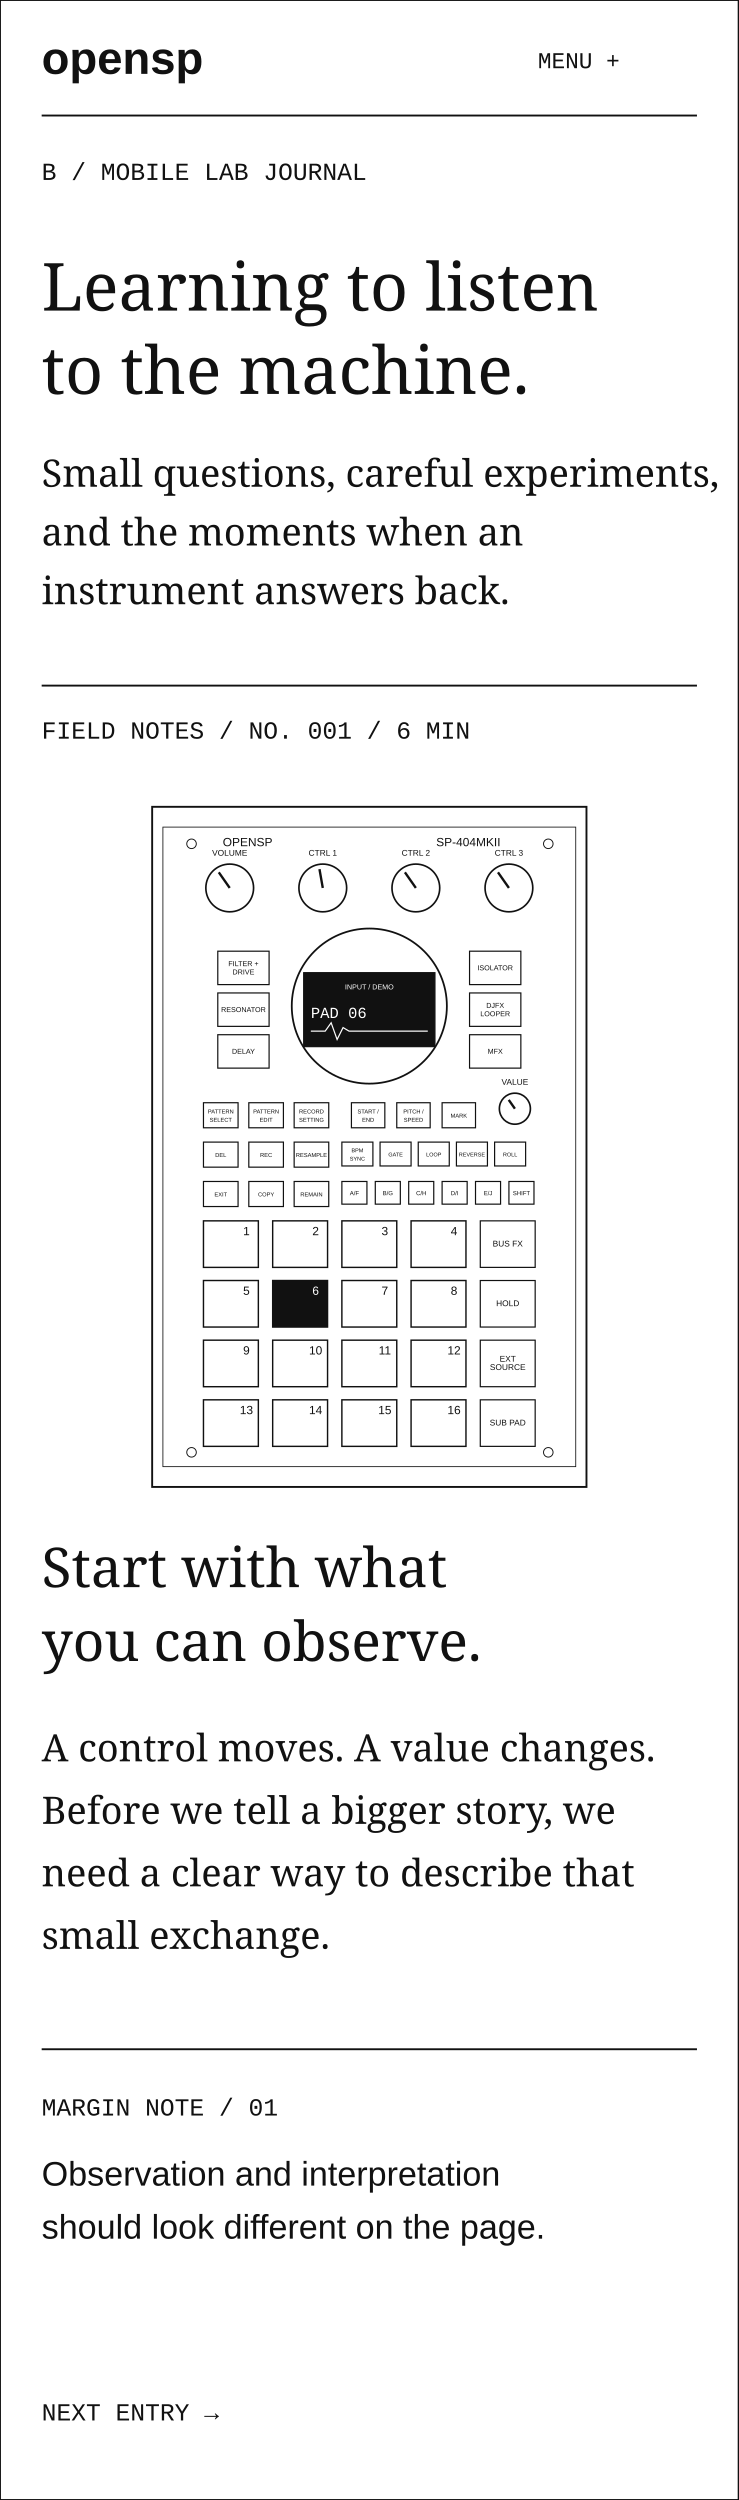
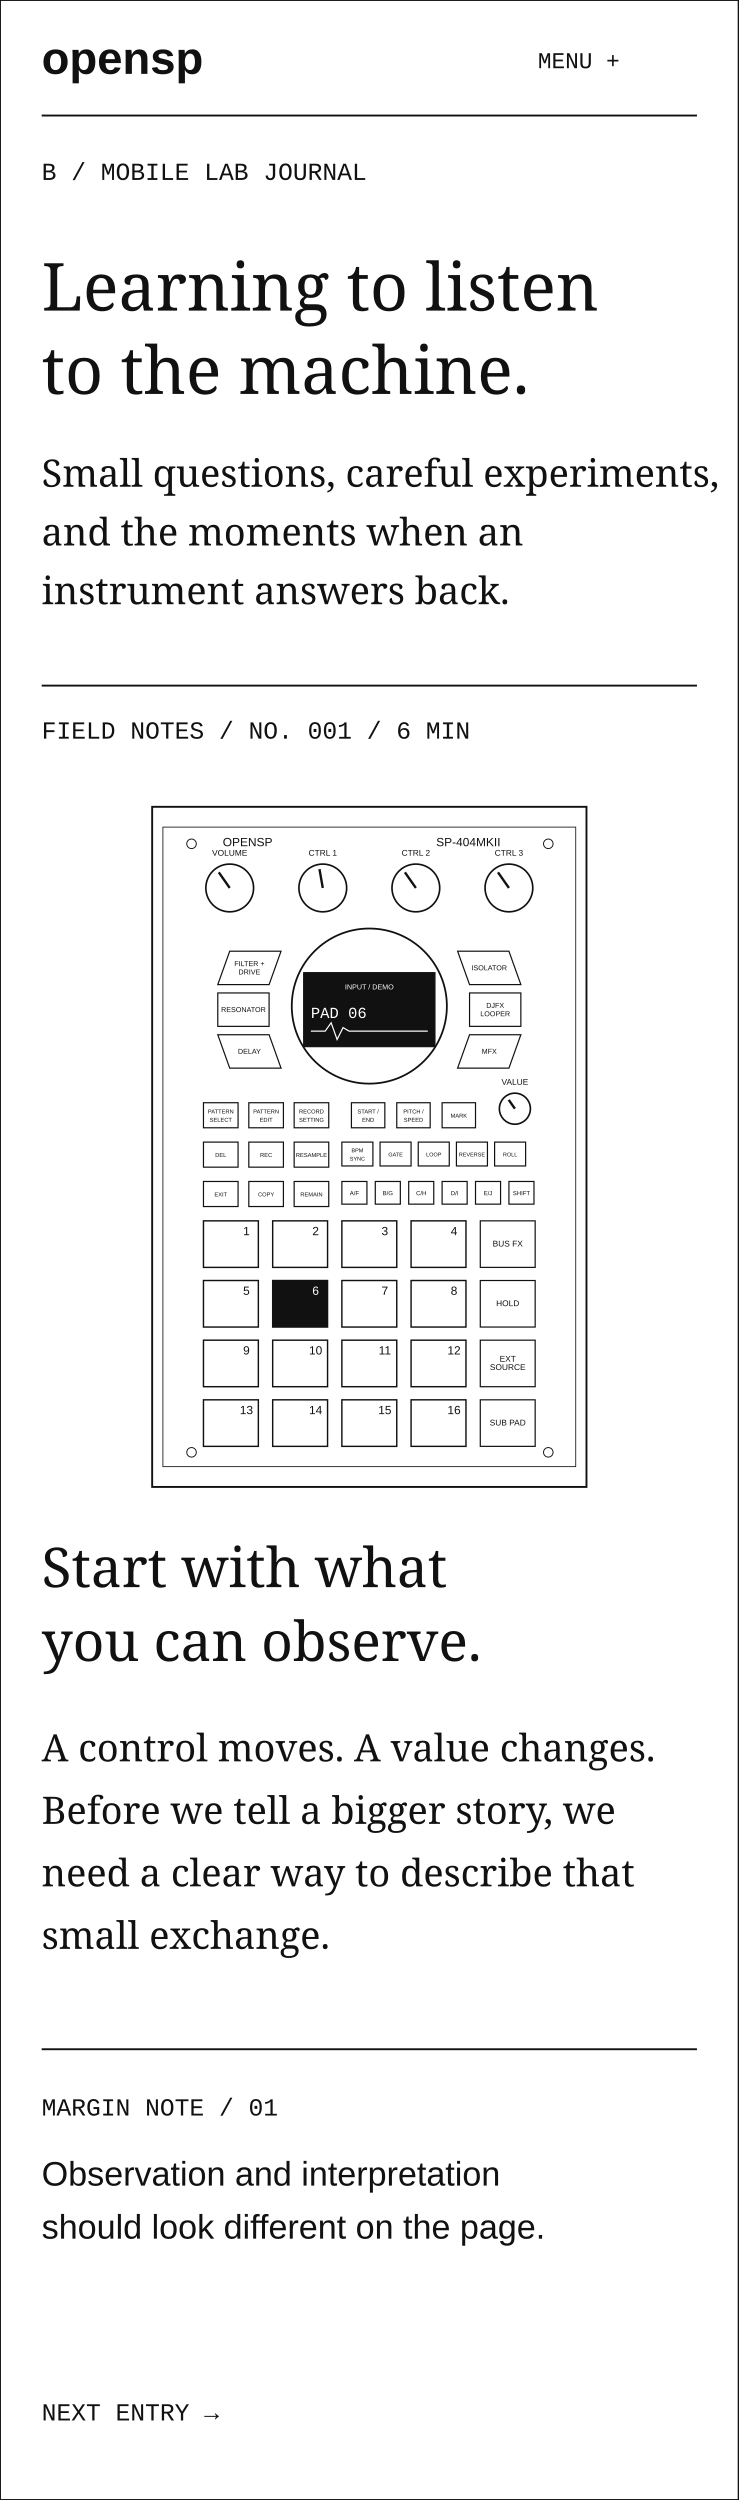
<svg xmlns="http://www.w3.org/2000/svg" width="390" height="1320" viewBox="0 0 390 1320">
  <rect x="0" y="0" width="390" height="1320" fill="white" stroke="#111" stroke-width="1" />
  <text x="22" y="39" font-family="Arial" font-size="24" font-weight="bold" fill="#111">opensp</text>
  <text x="284" y="36" font-family="Courier New" font-size="12" font-weight="normal" fill="#111">MENU  +</text>
  <path d="M22 61L368 61" fill="none" stroke="#111" stroke-width="1" />
  <text x="22" y="95" font-family="Courier New" font-size="13" font-weight="normal" fill="#111">B / MOBILE LAB JOURNAL</text>
  <text x="22" y="164" font-family="Georgia" font-size="35" font-weight="normal" fill="#111">Learning to listen</text>
  <text x="22" y="208" font-family="Georgia" font-size="35" font-weight="normal" fill="#111">to the machine.</text>
  <text x="22" y="257" font-family="Georgia" font-size="20" font-weight="normal" fill="#111">Small questions, careful experiments,</text>
  <text x="22" y="288" font-family="Georgia" font-size="20" font-weight="normal" fill="#111">and the moments when an</text>
  <text x="22" y="319" font-family="Georgia" font-size="20" font-weight="normal" fill="#111">instrument answers back.</text>
  <path d="M22 362L368 362" fill="none" stroke="#111" stroke-width="1" />
  <text x="22" y="390" font-family="Courier New" font-size="13" font-weight="normal" fill="#111">FIELD NOTES / NO. 001 / 6 MIN</text>
  <g id="instrument" data-part="instrument" transform="translate(69 426) scale(0.63)">
    <g id="enclosure" data-part="enclosure">
      <rect x="18" y="0" width="364" height="570" fill="white" stroke="#111" stroke-width="1.6" />
      <rect x="27" y="17" width="346" height="536" fill="white" stroke="#111" stroke-width="0.7" />
      <text x="98" y="33" text-anchor="middle" font-family="Arial" font-size="10" fill="#111">OPENSP</text>
      <text x="283" y="33" text-anchor="middle" font-family="Arial" font-size="10" fill="#111">SP-404MKII</text>
      <circle cx="51" cy="31" r="4" fill="white" stroke="#111" stroke-width=".8" />
      <circle cx="51" cy="541" r="4" fill="white" stroke="#111" stroke-width=".8" />
      <circle cx="350" cy="31" r="4" fill="white" stroke="#111" stroke-width=".8" />
      <circle cx="350" cy="541" r="4" fill="white" stroke="#111" stroke-width=".8" />
    </g>
    <g id="top-knobs" data-part="top-knobs">
      <g id="volume" data-part="volume">
        <text x="83" y="41" text-anchor="middle" font-family="Arial" font-size="7" fill="#111">VOLUME</text>
        <circle cx="83" cy="68" r="20" fill="white" stroke="#111" stroke-width="1.4" />
        <g id="volume-indicator" data-part="volume-indicator" transform="rotate(-35 83 68)">
          <path d="M83 68V52" stroke="#111" stroke-width="2" />
        </g>
      </g>
      <g id="ctrl-1" data-part="ctrl-1">
        <text x="161" y="41" text-anchor="middle" font-family="Arial" font-size="7" fill="#111">CTRL 1</text>
        <circle cx="161" cy="68" r="20" fill="white" stroke="#111" stroke-width="1.4" />
        <g id="ctrl-1-indicator" data-part="ctrl-1-indicator" transform="rotate(-10 161 68)">
          <path d="M161 68V52" stroke="#111" stroke-width="2" />
        </g>
      </g>
      <g id="ctrl-2" data-part="ctrl-2">
        <text x="239" y="41" text-anchor="middle" font-family="Arial" font-size="7" fill="#111">CTRL 2</text>
        <circle cx="239" cy="68" r="20" fill="white" stroke="#111" stroke-width="1.4" />
        <g id="ctrl-2-indicator" data-part="ctrl-2-indicator" transform="rotate(-35 239 68)">
          <path d="M239 68V52" stroke="#111" stroke-width="2" />
        </g>
      </g>
      <g id="ctrl-3" data-part="ctrl-3">
        <text x="317" y="41" text-anchor="middle" font-family="Arial" font-size="7" fill="#111">CTRL 3</text>
        <circle cx="317" cy="68" r="20" fill="white" stroke="#111" stroke-width="1.4" />
        <g id="ctrl-3-indicator" data-part="ctrl-3-indicator" transform="rotate(-35 317 68)">
          <path d="M317 68V52" stroke="#111" stroke-width="2" />
        </g>
      </g>
    </g>
    <g id="display" data-part="display">
      <g id="display-bezel" data-part="display-bezel">
        <circle cx="200" cy="167" r="65" fill="white" stroke="#111" stroke-width="1.5" />
      </g>
      <g id="screen-content" data-part="screen-content">
        <rect x="145" y="139" width="110" height="62" fill="#111" stroke="#111" stroke-width="1" />
        <text x="200" y="153" text-anchor="middle" font-family="Arial" font-size="6" fill="white">INPUT / DEMO</text>
        <text id="screen-value" x="151" y="177" font-family="Courier New" font-size="13" fill="white">PAD 06</text>
        <path id="wave" d="M151 188h12l5 -7 5 14 5 -10 5 3h66" fill="none" stroke="white" />
      </g>
    </g>
    <g id="effect-buttons" data-part="effect-buttons">
      <g id="fx-filter-drive" data-part="fx-filter-drive">
-         <rect x="73" y="121" width="43" height="28" fill="white" stroke="#111" stroke-width="1" />
-         <text x="94.5" y="133.5" text-anchor="middle" font-family="Arial" font-size="6" fill="#111">FILTER +</text>
-         <text x="94.5" y="140.5" text-anchor="middle" font-family="Arial" font-size="6" fill="#111">DRIVE</text>
+         <path d="M83 121h43L116 149H73Z" fill="white" stroke="#111" />
+         <text x="99.5" y="133.5" text-anchor="middle" font-family="Arial" font-size="6" fill="#111">FILTER +</text>
+         <text x="99.5" y="140.5" text-anchor="middle" font-family="Arial" font-size="6" fill="#111">DRIVE</text>
      </g>
      <g id="fx-resonator" data-part="fx-resonator">
-         <rect x="73" y="156" width="43" height="28" fill="white" stroke="#111" stroke-width="1" />
+         <path d="M73 156h43L116 184H73Z" fill="white" stroke="#111" />
        <text x="94.5" y="172.0" text-anchor="middle" font-family="Arial" font-size="6" fill="#111">RESONATOR</text>
      </g>
      <g id="fx-delay" data-part="fx-delay">
-         <rect x="73" y="191" width="43" height="28" fill="white" stroke="#111" stroke-width="1" />
-         <text x="94.5" y="207.0" text-anchor="middle" font-family="Arial" font-size="6" fill="#111">DELAY</text>
+         <path d="M73 191h43L126 219H83Z" fill="white" stroke="#111" />
+         <text x="99.5" y="207.0" text-anchor="middle" font-family="Arial" font-size="6" fill="#111">DELAY</text>
      </g>
      <g id="fx-isolator" data-part="fx-isolator">
-         <rect x="284" y="121" width="43" height="28" fill="white" stroke="#111" stroke-width="1" />
-         <text x="305.5" y="137.0" text-anchor="middle" font-family="Arial" font-size="6" fill="#111">ISOLATOR</text>
+         <path d="M274 121h43L327 149H284Z" fill="white" stroke="#111" />
+         <text x="300.5" y="137.0" text-anchor="middle" font-family="Arial" font-size="6" fill="#111">ISOLATOR</text>
      </g>
      <g id="fx-djfx-looper" data-part="fx-djfx-looper">
-         <rect x="284" y="156" width="43" height="28" fill="white" stroke="#111" stroke-width="1" />
+         <path d="M284 156h43L327 184H284Z" fill="white" stroke="#111" />
        <text x="305.5" y="168.5" text-anchor="middle" font-family="Arial" font-size="6" fill="#111">DJFX</text>
        <text x="305.5" y="175.5" text-anchor="middle" font-family="Arial" font-size="6" fill="#111">LOOPER</text>
      </g>
      <g id="fx-mfx" data-part="fx-mfx">
-         <rect x="284" y="191" width="43" height="28" fill="white" stroke="#111" stroke-width="1" />
-         <text x="305.5" y="207.0" text-anchor="middle" font-family="Arial" font-size="6" fill="#111">MFX</text>
+         <path d="M284 191h43L317 219H274Z" fill="white" stroke="#111" />
+         <text x="300.5" y="207.0" text-anchor="middle" font-family="Arial" font-size="6" fill="#111">MFX</text>
      </g>
    </g>
    <g id="control-section" data-part="control-section">
      <g id="record-edit-buttons" data-part="record-edit-buttons">
        <g id="pattern-select" data-part="pattern-select">
          <rect x="61" y="248" width="29" height="21" fill="white" stroke="#111" stroke-width="1" />
          <text x="75.5" y="257.0" text-anchor="middle" font-family="Arial" font-size="4.8" fill="#111">PATTERN</text>
          <text x="75.5" y="264.0" text-anchor="middle" font-family="Arial" font-size="4.8" fill="#111">SELECT</text>
        </g>
        <g id="pattern-edit" data-part="pattern-edit">
          <rect x="99" y="248" width="29" height="21" fill="white" stroke="#111" stroke-width="1" />
          <text x="113.5" y="257.0" text-anchor="middle" font-family="Arial" font-size="4.8" fill="#111">PATTERN</text>
          <text x="113.5" y="264.0" text-anchor="middle" font-family="Arial" font-size="4.8" fill="#111">EDIT</text>
        </g>
        <g id="record-setting" data-part="record-setting">
          <rect x="137" y="248" width="29" height="21" fill="white" stroke="#111" stroke-width="1" />
          <text x="151.5" y="257.0" text-anchor="middle" font-family="Arial" font-size="4.8" fill="#111">RECORD</text>
          <text x="151.5" y="264.0" text-anchor="middle" font-family="Arial" font-size="4.8" fill="#111">SETTING</text>
        </g>
        <g id="del" data-part="del">
          <rect x="61" y="281" width="29" height="21" fill="white" stroke="#111" stroke-width="1" />
          <text x="75.5" y="293.5" text-anchor="middle" font-family="Arial" font-size="4.8" fill="#111">DEL</text>
        </g>
        <g id="rec" data-part="rec">
          <rect x="99" y="281" width="29" height="21" fill="white" stroke="#111" stroke-width="1" />
          <text x="113.5" y="293.5" text-anchor="middle" font-family="Arial" font-size="4.8" fill="#111">REC</text>
        </g>
        <g id="resample" data-part="resample">
          <rect x="137" y="281" width="29" height="21" fill="white" stroke="#111" stroke-width="1" />
          <text x="151.5" y="293.5" text-anchor="middle" font-family="Arial" font-size="4.8" fill="#111">RESAMPLE</text>
        </g>
        <g id="exit" data-part="exit">
          <rect x="61" y="314" width="29" height="21" fill="white" stroke="#111" stroke-width="1" />
          <text x="75.5" y="326.5" text-anchor="middle" font-family="Arial" font-size="4.8" fill="#111">EXIT</text>
        </g>
        <g id="copy" data-part="copy">
          <rect x="99" y="314" width="29" height="21" fill="white" stroke="#111" stroke-width="1" />
          <text x="113.5" y="326.5" text-anchor="middle" font-family="Arial" font-size="4.8" fill="#111">COPY</text>
        </g>
        <g id="remain" data-part="remain">
          <rect x="137" y="314" width="29" height="21" fill="white" stroke="#111" stroke-width="1" />
          <text x="151.5" y="326.5" text-anchor="middle" font-family="Arial" font-size="4.8" fill="#111">REMAIN</text>
        </g>
      </g>
      <g id="sample-bank-buttons" data-part="sample-bank-buttons">
        <g id="start-end" data-part="start-end">
          <rect x="185" y="248" width="28" height="21" fill="white" stroke="#111" stroke-width="1" />
          <text x="199.0" y="257.0" text-anchor="middle" font-family="Arial" font-size="4.8" fill="#111">START /</text>
          <text x="199.0" y="264.0" text-anchor="middle" font-family="Arial" font-size="4.8" fill="#111">END</text>
        </g>
        <g id="pitch-speed" data-part="pitch-speed">
          <rect x="223" y="248" width="28" height="21" fill="white" stroke="#111" stroke-width="1" />
          <text x="237.0" y="257.0" text-anchor="middle" font-family="Arial" font-size="4.8" fill="#111">PITCH /</text>
          <text x="237.0" y="264.0" text-anchor="middle" font-family="Arial" font-size="4.8" fill="#111">SPEED</text>
        </g>
        <g id="mark" data-part="mark">
          <rect x="261" y="248" width="28" height="21" fill="white" stroke="#111" stroke-width="1" />
          <text x="275.0" y="260.5" text-anchor="middle" font-family="Arial" font-size="4.8" fill="#111">MARK</text>
        </g>
        <g id="value" data-part="value">
          <text x="322" y="233" text-anchor="middle" font-family="Arial" font-size="7" fill="#111">VALUE</text>
          <circle cx="322" cy="253" r="13" fill="white" stroke="#111" stroke-width="1.4" />
          <g id="value-indicator" data-part="value-indicator" transform="rotate(-35 322 253)">
            <path d="M322 253V244" stroke="#111" stroke-width="2" />
          </g>
        </g>
        <g id="bpm-sync" data-part="bpm-sync">
          <rect x="177" y="281" width="26" height="20" fill="white" stroke="#111" stroke-width="1" />
          <text x="190.0" y="289.5" text-anchor="middle" font-family="Arial" font-size="4.6" fill="#111">BPM</text>
          <text x="190.0" y="296.5" text-anchor="middle" font-family="Arial" font-size="4.6" fill="#111">SYNC</text>
        </g>
        <g id="gate" data-part="gate">
          <rect x="209" y="281" width="26" height="20" fill="white" stroke="#111" stroke-width="1" />
          <text x="222.0" y="293.0" text-anchor="middle" font-family="Arial" font-size="4.6" fill="#111">GATE</text>
        </g>
        <g id="loop" data-part="loop">
          <rect x="241" y="281" width="26" height="20" fill="white" stroke="#111" stroke-width="1" />
          <text x="254.0" y="293.0" text-anchor="middle" font-family="Arial" font-size="4.6" fill="#111">LOOP</text>
        </g>
        <g id="reverse" data-part="reverse">
          <rect x="273" y="281" width="26" height="20" fill="white" stroke="#111" stroke-width="1" />
          <text x="286.0" y="293.0" text-anchor="middle" font-family="Arial" font-size="4.6" fill="#111">REVERSE</text>
        </g>
        <g id="roll" data-part="roll">
          <rect x="305" y="281" width="26" height="20" fill="white" stroke="#111" stroke-width="1" />
          <text x="318.0" y="293.0" text-anchor="middle" font-family="Arial" font-size="4.6" fill="#111">ROLL</text>
        </g>
        <g id="bank-a-f" data-part="bank-a-f">
          <rect x="177" y="314" width="21" height="19" fill="white" stroke="#111" stroke-width="1" />
          <text x="187.5" y="325.5" text-anchor="middle" font-family="Arial" font-size="5" fill="#111">A/F</text>
        </g>
        <g id="bank-b-g" data-part="bank-b-g">
          <rect x="205" y="314" width="21" height="19" fill="white" stroke="#111" stroke-width="1" />
          <text x="215.5" y="325.5" text-anchor="middle" font-family="Arial" font-size="5" fill="#111">B/G</text>
        </g>
        <g id="bank-c-h" data-part="bank-c-h">
          <rect x="233" y="314" width="21" height="19" fill="white" stroke="#111" stroke-width="1" />
          <text x="243.5" y="325.5" text-anchor="middle" font-family="Arial" font-size="5" fill="#111">C/H</text>
        </g>
        <g id="bank-d-i" data-part="bank-d-i">
          <rect x="261" y="314" width="21" height="19" fill="white" stroke="#111" stroke-width="1" />
          <text x="271.5" y="325.5" text-anchor="middle" font-family="Arial" font-size="5" fill="#111">D/I</text>
        </g>
        <g id="bank-e-j" data-part="bank-e-j">
          <rect x="289" y="314" width="21" height="19" fill="white" stroke="#111" stroke-width="1" />
          <text x="299.5" y="325.5" text-anchor="middle" font-family="Arial" font-size="5" fill="#111">E/J</text>
        </g>
        <g id="shift" data-part="shift">
          <rect x="317" y="314" width="21" height="19" fill="white" stroke="#111" stroke-width="1" />
          <text x="327.5" y="325.5" text-anchor="middle" font-family="Arial" font-size="5" fill="#111">SHIFT</text>
        </g>
      </g>
    </g>
    <g id="pad-grid" data-part="pad-grid">
      <g id="pad-1" data-part="pad-1" class="pad" role="button" tabindex="0" aria-label="Pad 1" data-pad="1">
        <rect x="61" y="347" width="46" height="39" fill="white" stroke="#111" stroke-width="1.2" />
        <text x="97" y="359" text-anchor="middle" font-family="Arial" font-size="10" fill="#111">1</text>
      </g>
      <g id="pad-2" data-part="pad-2" class="pad" role="button" tabindex="0" aria-label="Pad 2" data-pad="2">
        <rect x="119" y="347" width="46" height="39" fill="white" stroke="#111" stroke-width="1.2" />
        <text x="155" y="359" text-anchor="middle" font-family="Arial" font-size="10" fill="#111">2</text>
      </g>
      <g id="pad-3" data-part="pad-3" class="pad" role="button" tabindex="0" aria-label="Pad 3" data-pad="3">
        <rect x="177" y="347" width="46" height="39" fill="white" stroke="#111" stroke-width="1.2" />
        <text x="213" y="359" text-anchor="middle" font-family="Arial" font-size="10" fill="#111">3</text>
      </g>
      <g id="pad-4" data-part="pad-4" class="pad" role="button" tabindex="0" aria-label="Pad 4" data-pad="4">
        <rect x="235" y="347" width="46" height="39" fill="white" stroke="#111" stroke-width="1.2" />
        <text x="271" y="359" text-anchor="middle" font-family="Arial" font-size="10" fill="#111">4</text>
      </g>
      <g id="pad-5" data-part="pad-5" class="pad" role="button" tabindex="0" aria-label="Pad 5" data-pad="5">
        <rect x="61" y="397" width="46" height="39" fill="white" stroke="#111" stroke-width="1.2" />
        <text x="97" y="409" text-anchor="middle" font-family="Arial" font-size="10" fill="#111">5</text>
      </g>
      <g id="pad-6" data-part="pad-6" class="pad" role="button" tabindex="0" aria-label="Pad 6" data-pad="6">
        <rect x="119" y="397" width="46" height="39" fill="#111" stroke="#111" stroke-width="1.2" />
        <text x="155" y="409" text-anchor="middle" font-family="Arial" font-size="10" fill="white">6</text>
      </g>
      <g id="pad-7" data-part="pad-7" class="pad" role="button" tabindex="0" aria-label="Pad 7" data-pad="7">
        <rect x="177" y="397" width="46" height="39" fill="white" stroke="#111" stroke-width="1.2" />
        <text x="213" y="409" text-anchor="middle" font-family="Arial" font-size="10" fill="#111">7</text>
      </g>
      <g id="pad-8" data-part="pad-8" class="pad" role="button" tabindex="0" aria-label="Pad 8" data-pad="8">
        <rect x="235" y="397" width="46" height="39" fill="white" stroke="#111" stroke-width="1.2" />
        <text x="271" y="409" text-anchor="middle" font-family="Arial" font-size="10" fill="#111">8</text>
      </g>
      <g id="pad-9" data-part="pad-9" class="pad" role="button" tabindex="0" aria-label="Pad 9" data-pad="9">
        <rect x="61" y="447" width="46" height="39" fill="white" stroke="#111" stroke-width="1.2" />
        <text x="97" y="459" text-anchor="middle" font-family="Arial" font-size="10" fill="#111">9</text>
      </g>
      <g id="pad-10" data-part="pad-10" class="pad" role="button" tabindex="0" aria-label="Pad 10" data-pad="10">
        <rect x="119" y="447" width="46" height="39" fill="white" stroke="#111" stroke-width="1.2" />
        <text x="155" y="459" text-anchor="middle" font-family="Arial" font-size="10" fill="#111">10</text>
      </g>
      <g id="pad-11" data-part="pad-11" class="pad" role="button" tabindex="0" aria-label="Pad 11" data-pad="11">
        <rect x="177" y="447" width="46" height="39" fill="white" stroke="#111" stroke-width="1.2" />
        <text x="213" y="459" text-anchor="middle" font-family="Arial" font-size="10" fill="#111">11</text>
      </g>
      <g id="pad-12" data-part="pad-12" class="pad" role="button" tabindex="0" aria-label="Pad 12" data-pad="12">
        <rect x="235" y="447" width="46" height="39" fill="white" stroke="#111" stroke-width="1.2" />
        <text x="271" y="459" text-anchor="middle" font-family="Arial" font-size="10" fill="#111">12</text>
      </g>
      <g id="pad-13" data-part="pad-13" class="pad" role="button" tabindex="0" aria-label="Pad 13" data-pad="13">
        <rect x="61" y="497" width="46" height="39" fill="white" stroke="#111" stroke-width="1.2" />
        <text x="97" y="509" text-anchor="middle" font-family="Arial" font-size="10" fill="#111">13</text>
      </g>
      <g id="pad-14" data-part="pad-14" class="pad" role="button" tabindex="0" aria-label="Pad 14" data-pad="14">
        <rect x="119" y="497" width="46" height="39" fill="white" stroke="#111" stroke-width="1.2" />
        <text x="155" y="509" text-anchor="middle" font-family="Arial" font-size="10" fill="#111">14</text>
      </g>
      <g id="pad-15" data-part="pad-15" class="pad" role="button" tabindex="0" aria-label="Pad 15" data-pad="15">
        <rect x="177" y="497" width="46" height="39" fill="white" stroke="#111" stroke-width="1.2" />
        <text x="213" y="509" text-anchor="middle" font-family="Arial" font-size="10" fill="#111">15</text>
      </g>
      <g id="pad-16" data-part="pad-16" class="pad" role="button" tabindex="0" aria-label="Pad 16" data-pad="16">
        <rect x="235" y="497" width="46" height="39" fill="white" stroke="#111" stroke-width="1.2" />
        <text x="271" y="509" text-anchor="middle" font-family="Arial" font-size="10" fill="#111">16</text>
      </g>
    </g>
    <g id="performance-buttons" data-part="performance-buttons">
      <g id="bus-fx" data-part="bus-fx">
        <rect x="293" y="347" width="46" height="39" fill="white" stroke="#111" stroke-width="1" />
        <text x="316.0" y="368.5" text-anchor="middle" font-family="Arial" font-size="7" fill="#111">BUS FX</text>
      </g>
      <g id="hold" data-part="hold">
        <rect x="293" y="397" width="46" height="39" fill="white" stroke="#111" stroke-width="1" />
        <text x="316.0" y="418.5" text-anchor="middle" font-family="Arial" font-size="7" fill="#111">HOLD</text>
      </g>
      <g id="ext-source" data-part="ext-source">
        <rect x="293" y="447" width="46" height="39" fill="white" stroke="#111" stroke-width="1" />
        <text x="316.0" y="465.0" text-anchor="middle" font-family="Arial" font-size="7" fill="#111">EXT</text>
        <text x="316.0" y="472.0" text-anchor="middle" font-family="Arial" font-size="7" fill="#111">SOURCE</text>
      </g>
      <g id="sub-pad" data-part="sub-pad">
        <rect x="293" y="497" width="46" height="39" fill="white" stroke="#111" stroke-width="1" />
        <text x="316.0" y="518.5" text-anchor="middle" font-family="Arial" font-size="7" fill="#111">SUB PAD</text>
      </g>
    </g>
  </g>
  <text x="22" y="838" font-family="Georgia" font-size="29" font-weight="normal" fill="#111">Start with what</text>
  <text x="22" y="877" font-family="Georgia" font-size="29" font-weight="normal" fill="#111">you can observe.</text>
  <text x="22" y="930" font-family="Georgia" font-size="20" font-weight="normal" fill="#111">A control moves. A value changes.</text>
  <text x="22" y="963" font-family="Georgia" font-size="20" font-weight="normal" fill="#111">Before we tell a bigger story, we</text>
  <text x="22" y="996" font-family="Georgia" font-size="20" font-weight="normal" fill="#111">need a clear way to describe that</text>
  <text x="22" y="1029" font-family="Georgia" font-size="20" font-weight="normal" fill="#111">small exchange.</text>
  <path d="M22 1082L368 1082" fill="none" stroke="#111" stroke-width="1" />
  <text x="22" y="1117" font-family="Courier New" font-size="13" font-weight="normal" fill="#111">MARGIN NOTE / 01</text>
  <text x="22" y="1154" font-family="Arial" font-size="18" font-weight="normal" fill="#111">Observation and interpretation</text>
  <text x="22" y="1182" font-family="Arial" font-size="18" font-weight="normal" fill="#111">should look different on the page.</text>
  <text x="22" y="1278" font-family="Courier New" font-size="13" font-weight="normal" fill="#111">NEXT ENTRY                     →</text>
</svg>
